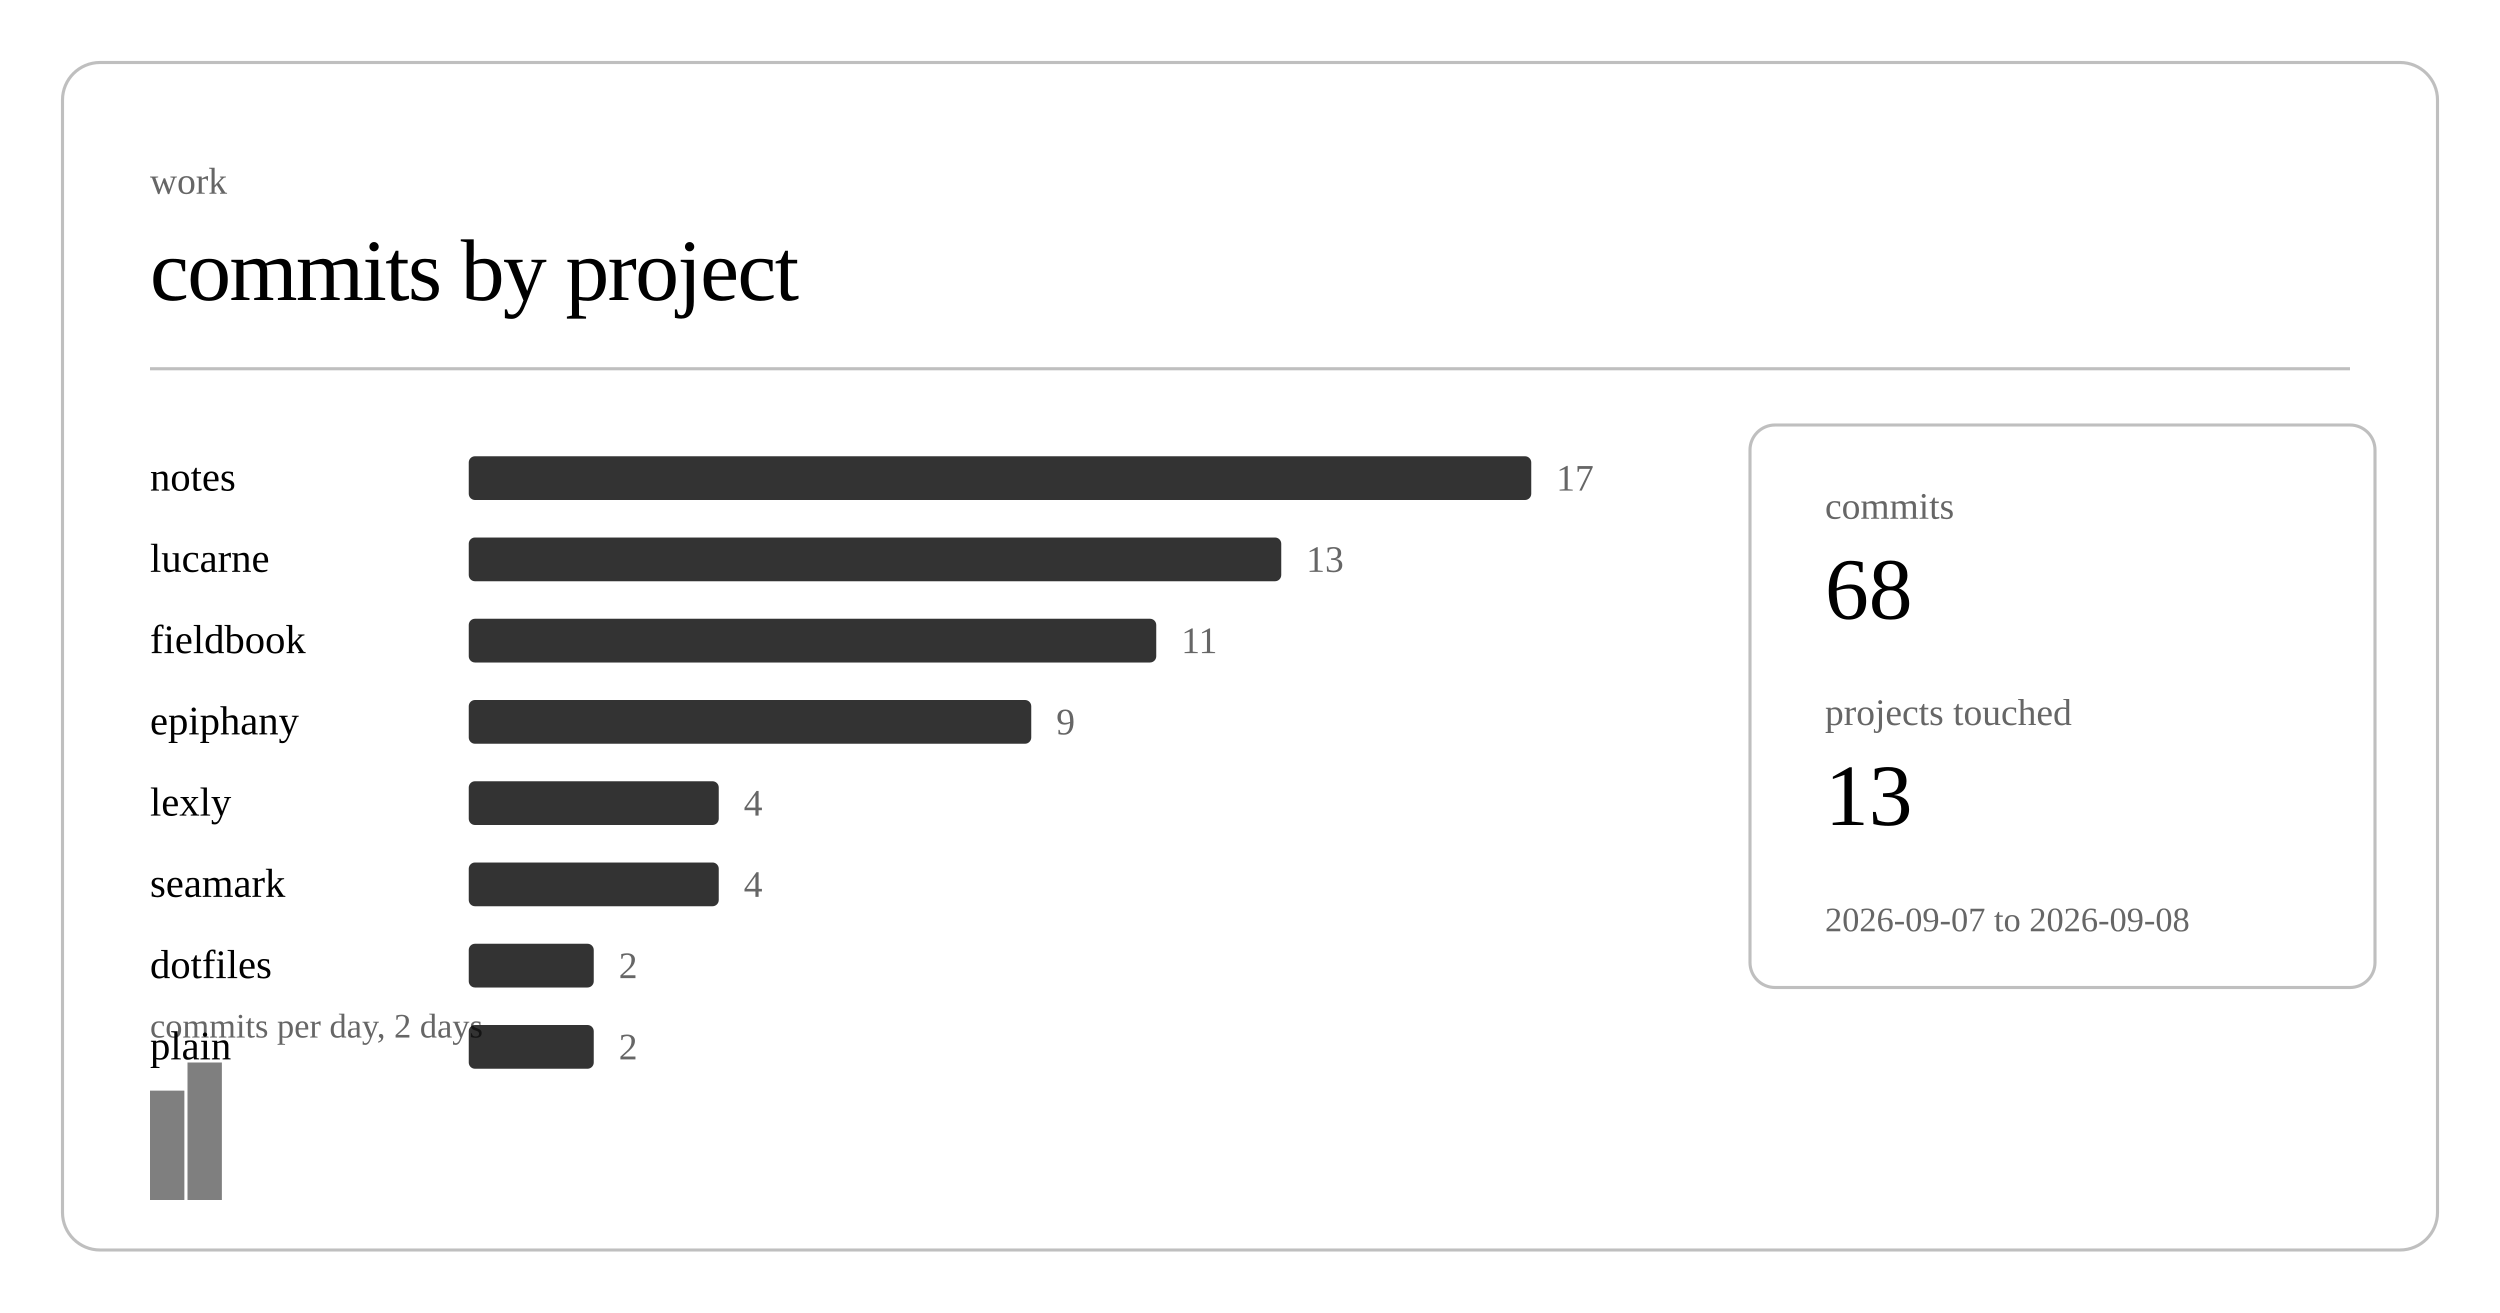
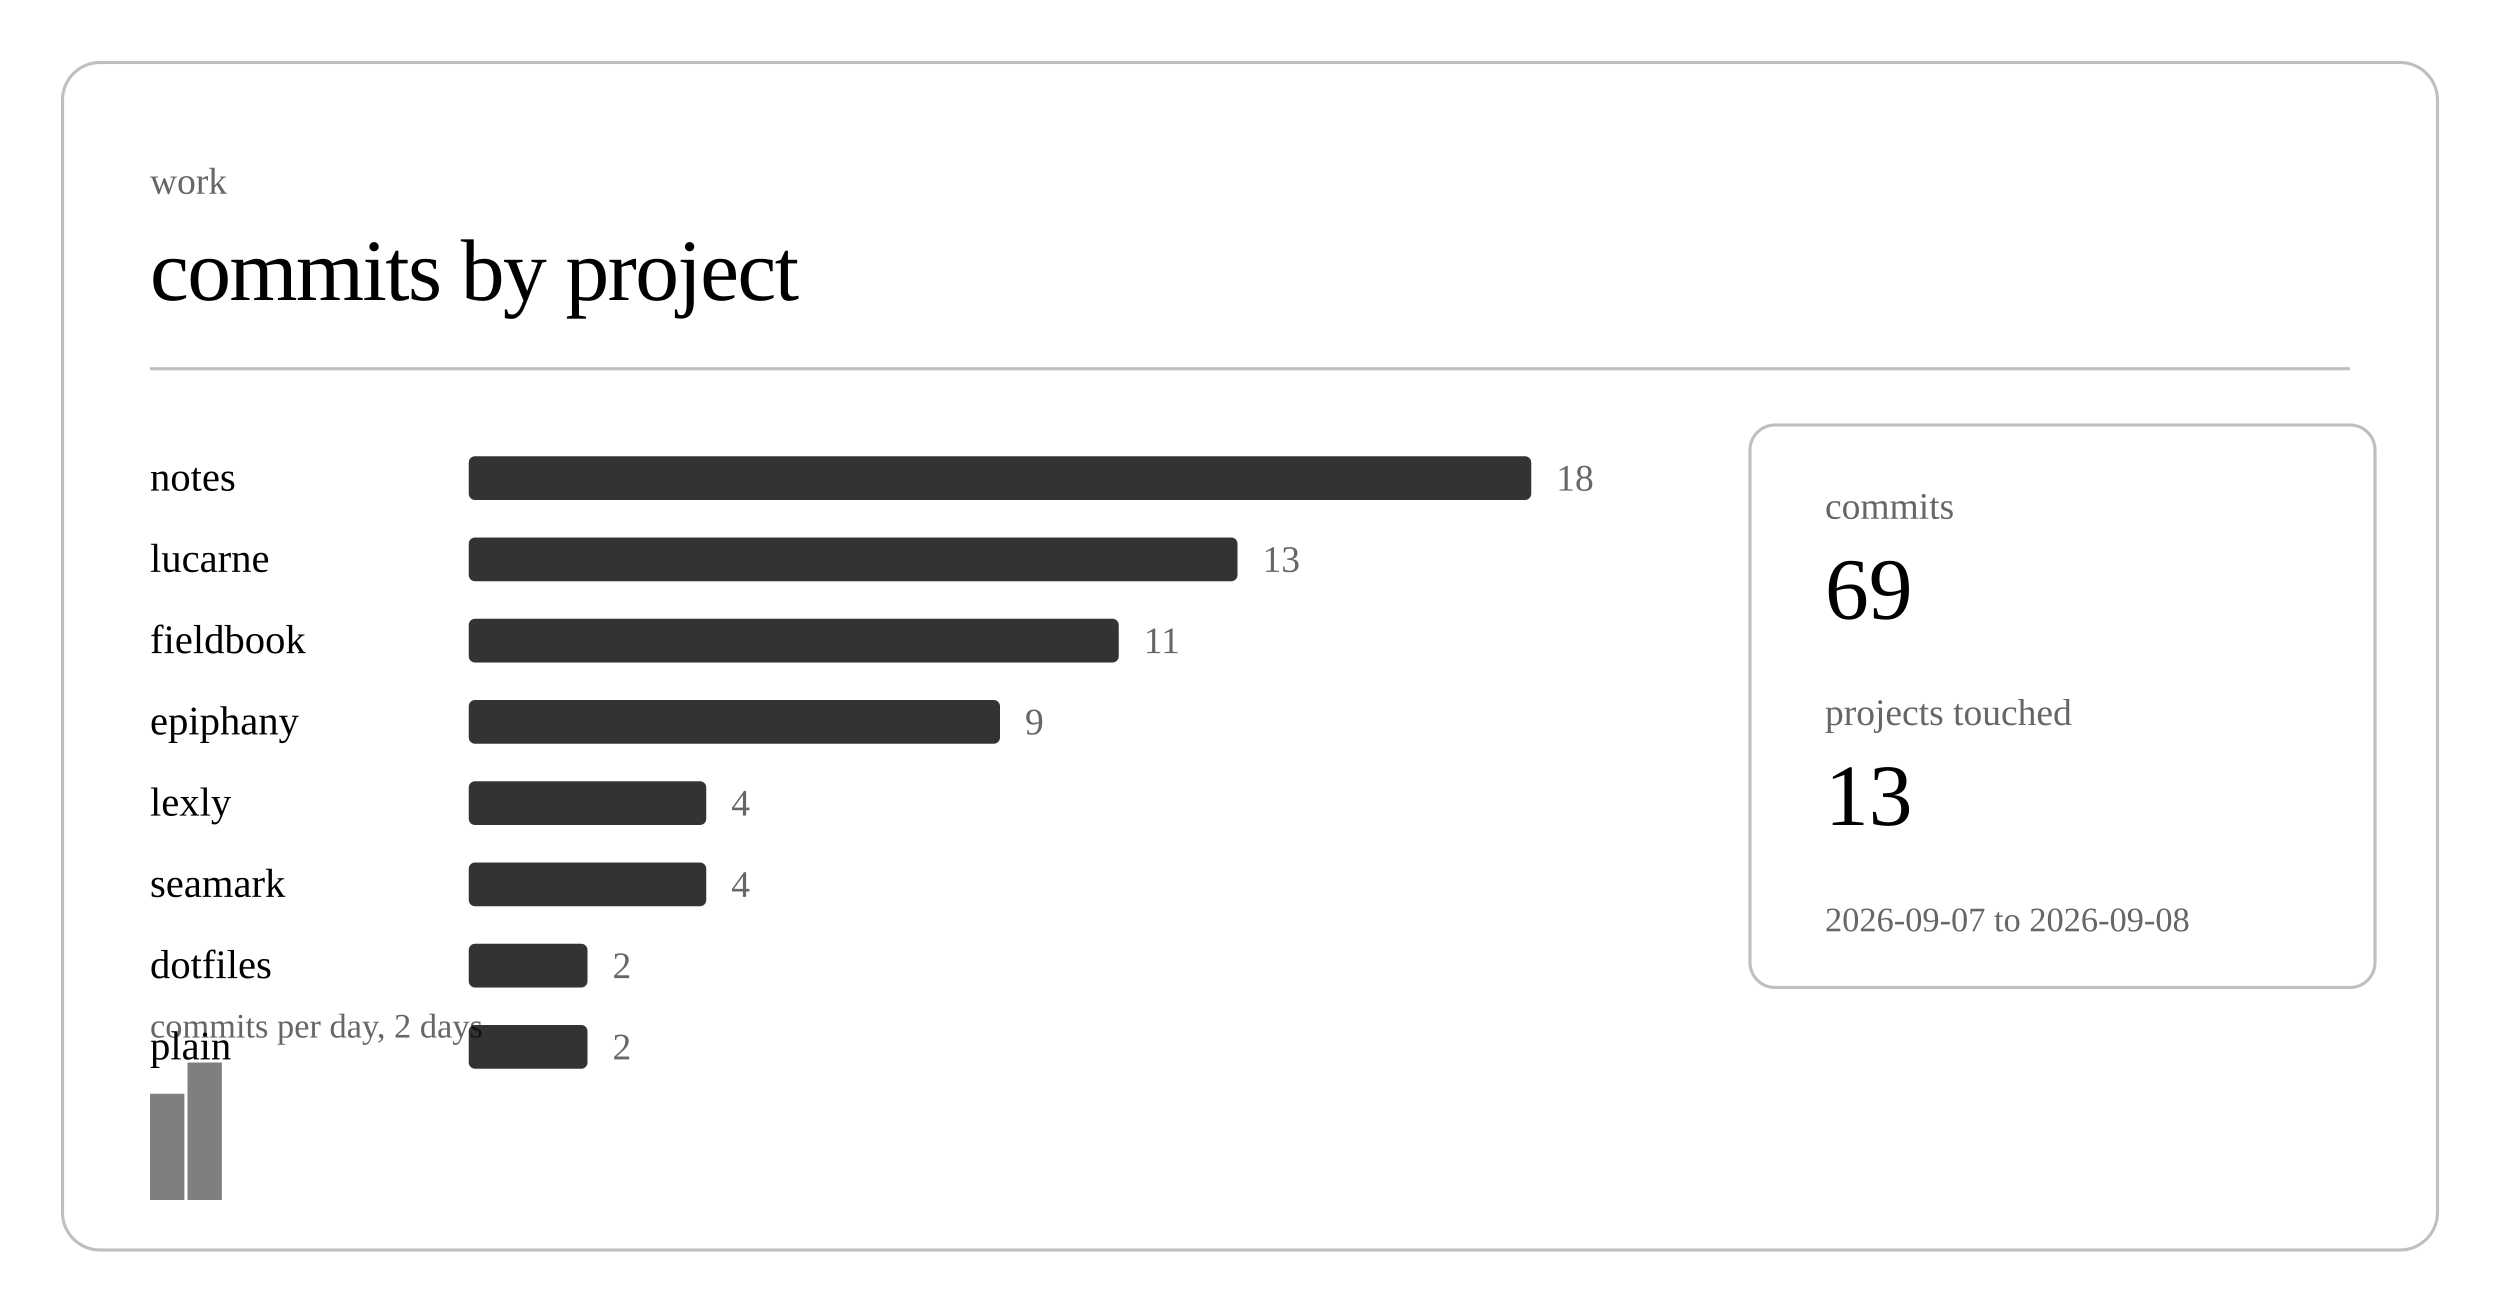
<svg xmlns="http://www.w3.org/2000/svg" class="post-header-svg" viewBox="0 0 800 420" width="800" height="420">
  <rect x="20" y="20" width="760" height="380" rx="12" ry="12" fill="none" stroke="currentColor" stroke-width="1" opacity="0.25" />
  <text fill="currentColor" x="48" y="62" font-size="12" opacity="0.6">work</text>
  <text fill="currentColor" x="48" y="96" font-size="28" font-weight="300" letter-spacing="-0.5">commits by project</text>
  <line stroke="currentColor" x1="48" y1="118" x2="752" y2="118" stroke-width="1" opacity="0.25" />
  <a href="https://github.com/nulljosh/notes">
    <text fill="currentColor" x="48" y="157" font-size="13">notes</text>
  </a>
  <rect x="150" y="146" width="340" height="14" rx="2" fill="currentColor" opacity="0.8" />
-   <text fill="currentColor" x="498" y="157" font-size="12" opacity="0.6">17</text>
+   <text fill="currentColor" x="498" y="157" font-size="12" opacity="0.6">18</text>
  <a href="https://github.com/nulljosh/lucarne">
    <text fill="currentColor" x="48" y="183" font-size="13">lucarne</text>
  </a>
-   <rect x="150" y="172" width="260" height="14" rx="2" fill="currentColor" opacity="0.8" />
-   <text fill="currentColor" x="418" y="183" font-size="12" opacity="0.6">13</text>
+   <rect x="150" y="172" width="246" height="14" rx="2" fill="currentColor" opacity="0.8" />
+   <text fill="currentColor" x="404" y="183" font-size="12" opacity="0.6">13</text>
  <a href="https://github.com/nulljosh/fieldbook">
    <text fill="currentColor" x="48" y="209" font-size="13">fieldbook</text>
  </a>
-   <rect x="150" y="198" width="220" height="14" rx="2" fill="currentColor" opacity="0.8" />
-   <text fill="currentColor" x="378" y="209" font-size="12" opacity="0.6">11</text>
+   <rect x="150" y="198" width="208" height="14" rx="2" fill="currentColor" opacity="0.8" />
+   <text fill="currentColor" x="366" y="209" font-size="12" opacity="0.6">11</text>
  <a href="https://github.com/nulljosh/epiphany">
    <text fill="currentColor" x="48" y="235" font-size="13">epiphany</text>
  </a>
-   <rect x="150" y="224" width="180" height="14" rx="2" fill="currentColor" opacity="0.8" />
-   <text fill="currentColor" x="338" y="235" font-size="12" opacity="0.6">9</text>
+   <rect x="150" y="224" width="170" height="14" rx="2" fill="currentColor" opacity="0.8" />
+   <text fill="currentColor" x="328" y="235" font-size="12" opacity="0.6">9</text>
  <a href="https://github.com/nulljosh/lexly">
    <text fill="currentColor" x="48" y="261" font-size="13">lexly</text>
  </a>
-   <rect x="150" y="250" width="80" height="14" rx="2" fill="currentColor" opacity="0.8" />
-   <text fill="currentColor" x="238" y="261" font-size="12" opacity="0.6">4</text>
+   <rect x="150" y="250" width="76" height="14" rx="2" fill="currentColor" opacity="0.8" />
+   <text fill="currentColor" x="234" y="261" font-size="12" opacity="0.6">4</text>
  <a href="https://github.com/nulljosh/seamark">
    <text fill="currentColor" x="48" y="287" font-size="13">seamark</text>
  </a>
-   <rect x="150" y="276" width="80" height="14" rx="2" fill="currentColor" opacity="0.8" />
-   <text fill="currentColor" x="238" y="287" font-size="12" opacity="0.6">4</text>
+   <rect x="150" y="276" width="76" height="14" rx="2" fill="currentColor" opacity="0.8" />
+   <text fill="currentColor" x="234" y="287" font-size="12" opacity="0.6">4</text>
  <a href="https://github.com/nulljosh/dotfiles">
    <text fill="currentColor" x="48" y="313" font-size="13">dotfiles</text>
  </a>
-   <rect x="150" y="302" width="40" height="14" rx="2" fill="currentColor" opacity="0.8" />
-   <text fill="currentColor" x="198" y="313" font-size="12" opacity="0.6">2</text>
+   <rect x="150" y="302" width="38" height="14" rx="2" fill="currentColor" opacity="0.8" />
+   <text fill="currentColor" x="196" y="313" font-size="12" opacity="0.6">2</text>
  <a href="https://github.com/nulljosh/plain">
    <text fill="currentColor" x="48" y="339" font-size="13">plain</text>
  </a>
-   <rect x="150" y="328" width="40" height="14" rx="2" fill="currentColor" opacity="0.8" />
-   <text fill="currentColor" x="198" y="339" font-size="12" opacity="0.6">2</text>
-   <rect x="48.0" y="349" width="11.0" height="35" fill="currentColor" opacity="0.5" />
+   <rect x="150" y="328" width="38" height="14" rx="2" fill="currentColor" opacity="0.8" />
+   <text fill="currentColor" x="196" y="339" font-size="12" opacity="0.6">2</text>
+   <rect x="48.0" y="350" width="11.0" height="34" fill="currentColor" opacity="0.5" />
  <rect x="60.0" y="340" width="11.0" height="44" fill="currentColor" opacity="0.5" />
  <text fill="currentColor" x="48" y="332" font-size="11" opacity="0.6">commits per day, 2 days</text>
  <rect x="560" y="136" width="200" height="180" rx="8" ry="8" fill="none" stroke="currentColor" stroke-width="1" opacity="0.25" />
  <text fill="currentColor" x="584" y="166" font-size="12" opacity="0.6">commits</text>
-   <text fill="currentColor" x="584" y="198" font-size="28" font-weight="500">68</text>
+   <text fill="currentColor" x="584" y="198" font-size="28" font-weight="500">69</text>
  <text fill="currentColor" x="584" y="232" font-size="12" opacity="0.6">projects touched</text>
  <text fill="currentColor" x="584" y="264" font-size="28" font-weight="500">13</text>
  <text fill="currentColor" x="584" y="298" font-size="11" opacity="0.6">2026-09-07 to 2026-09-08</text>
</svg>
